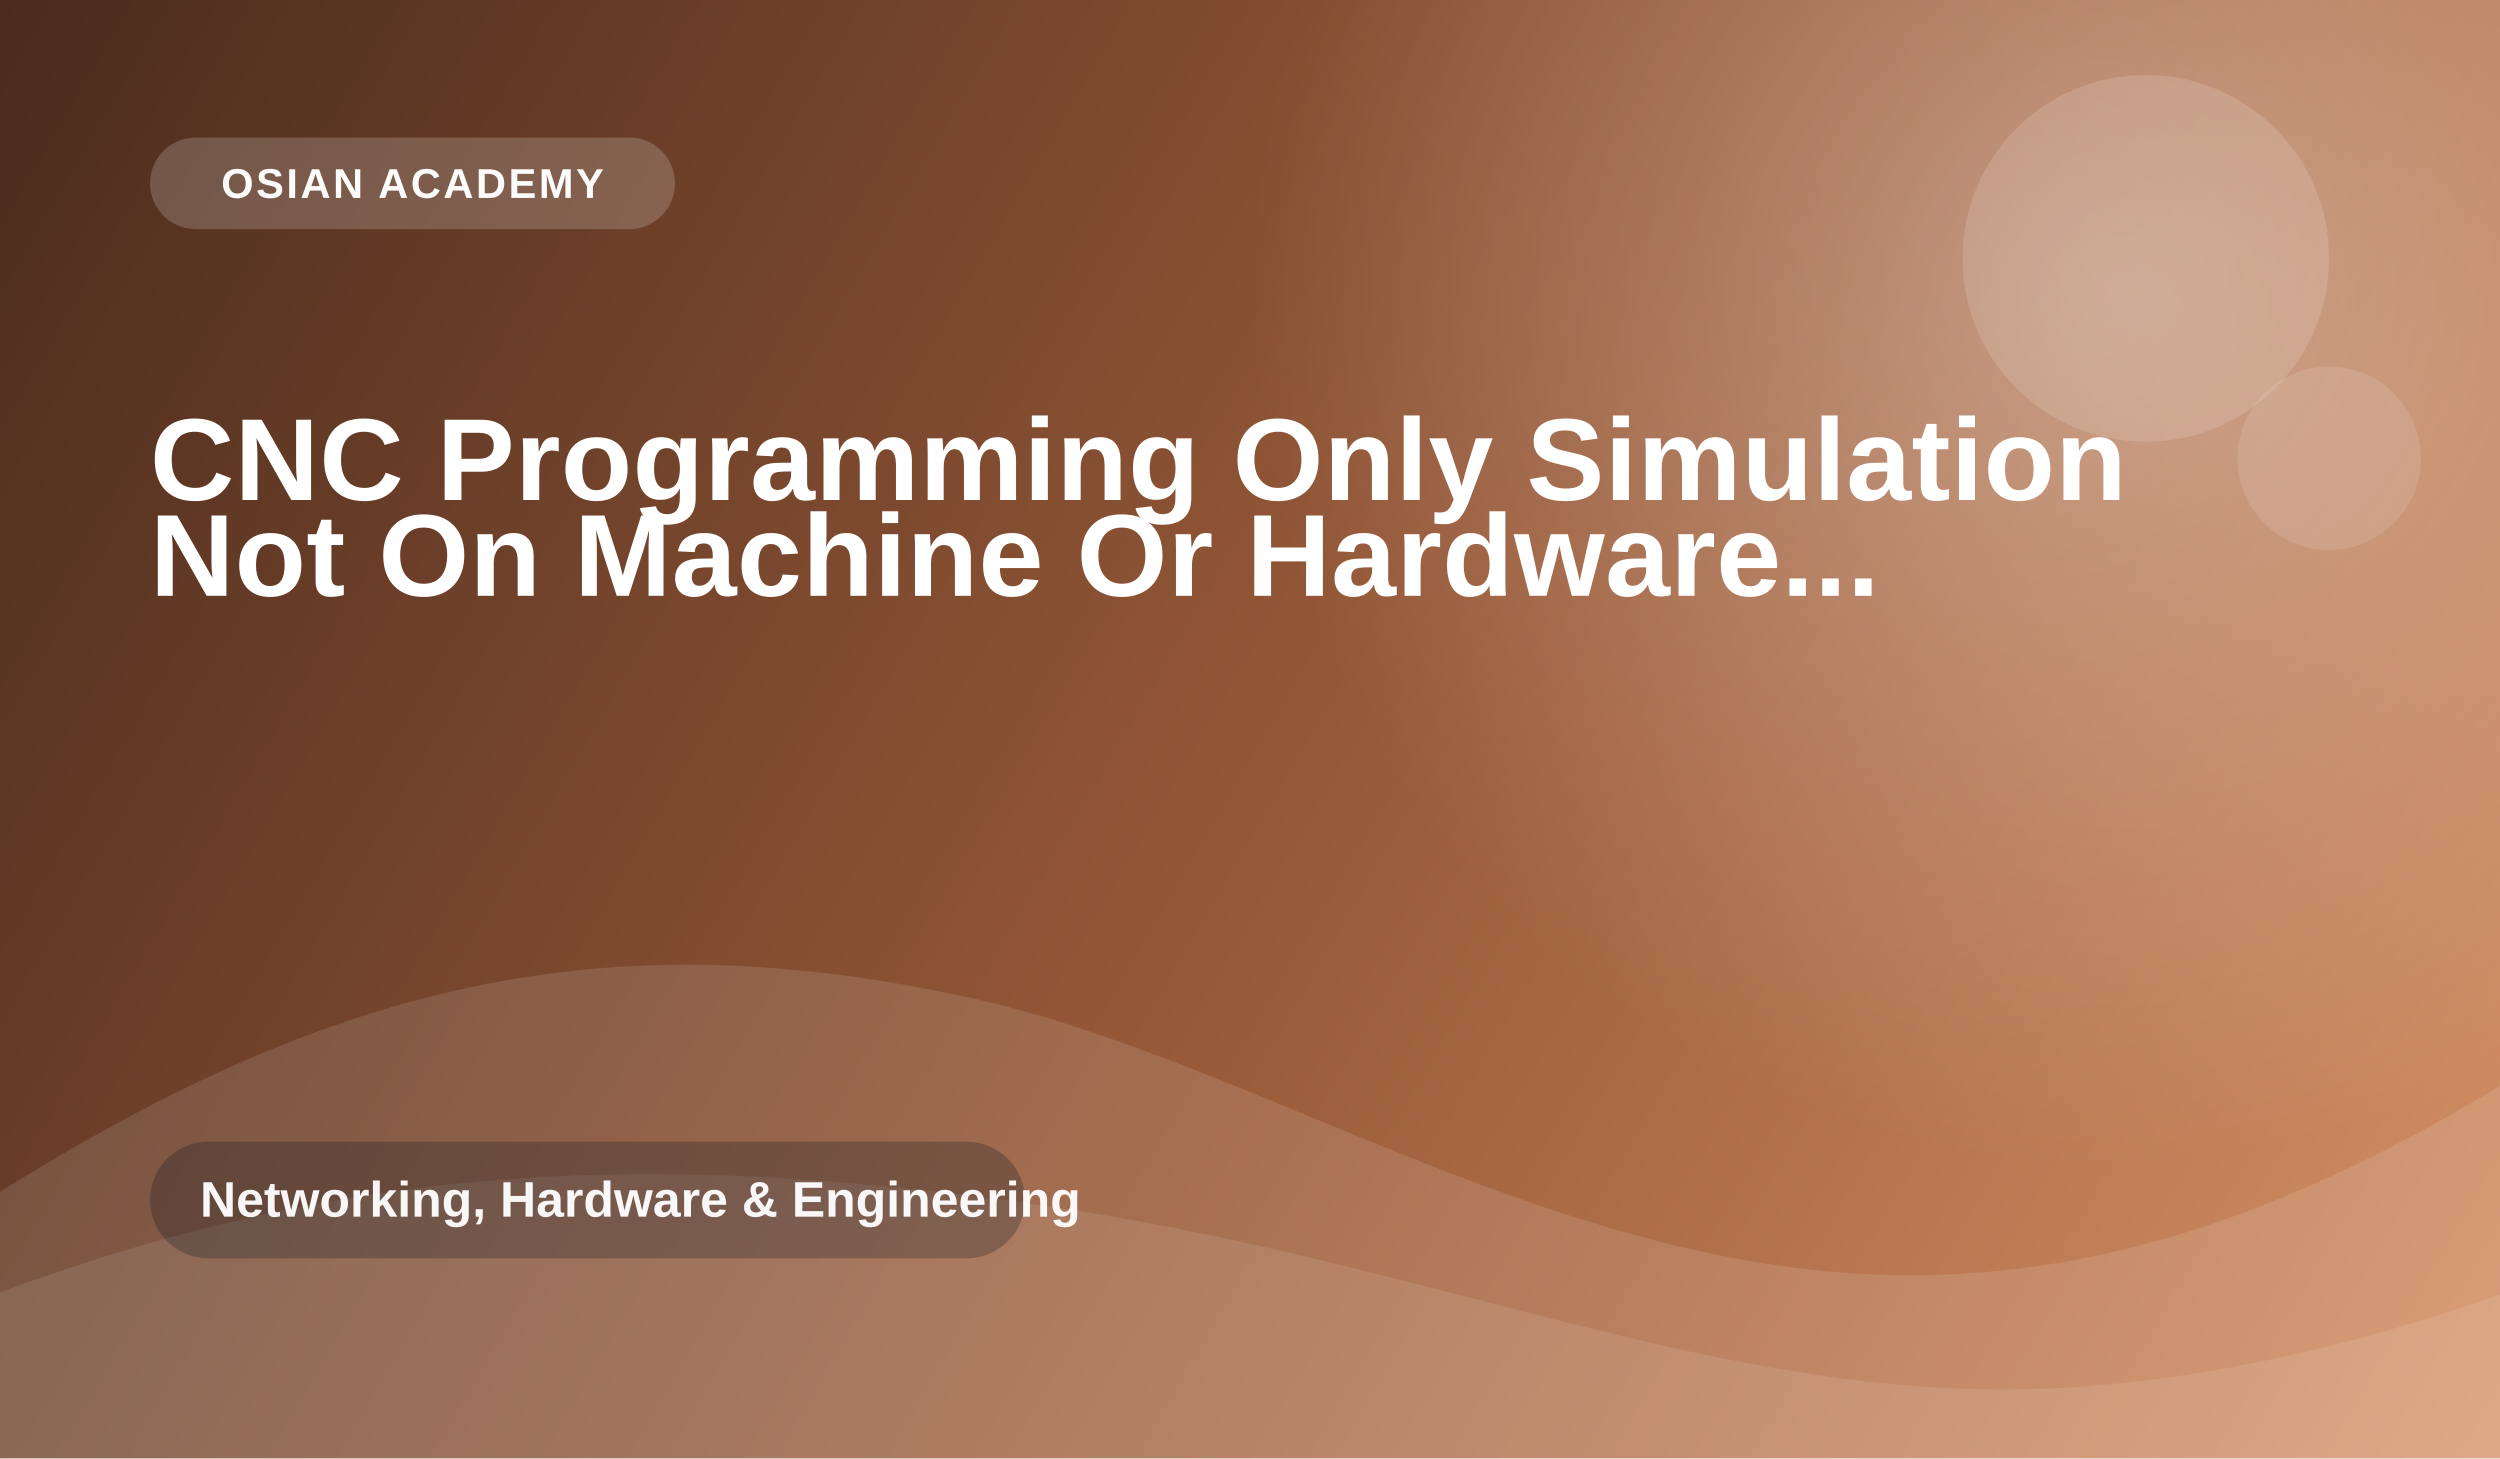
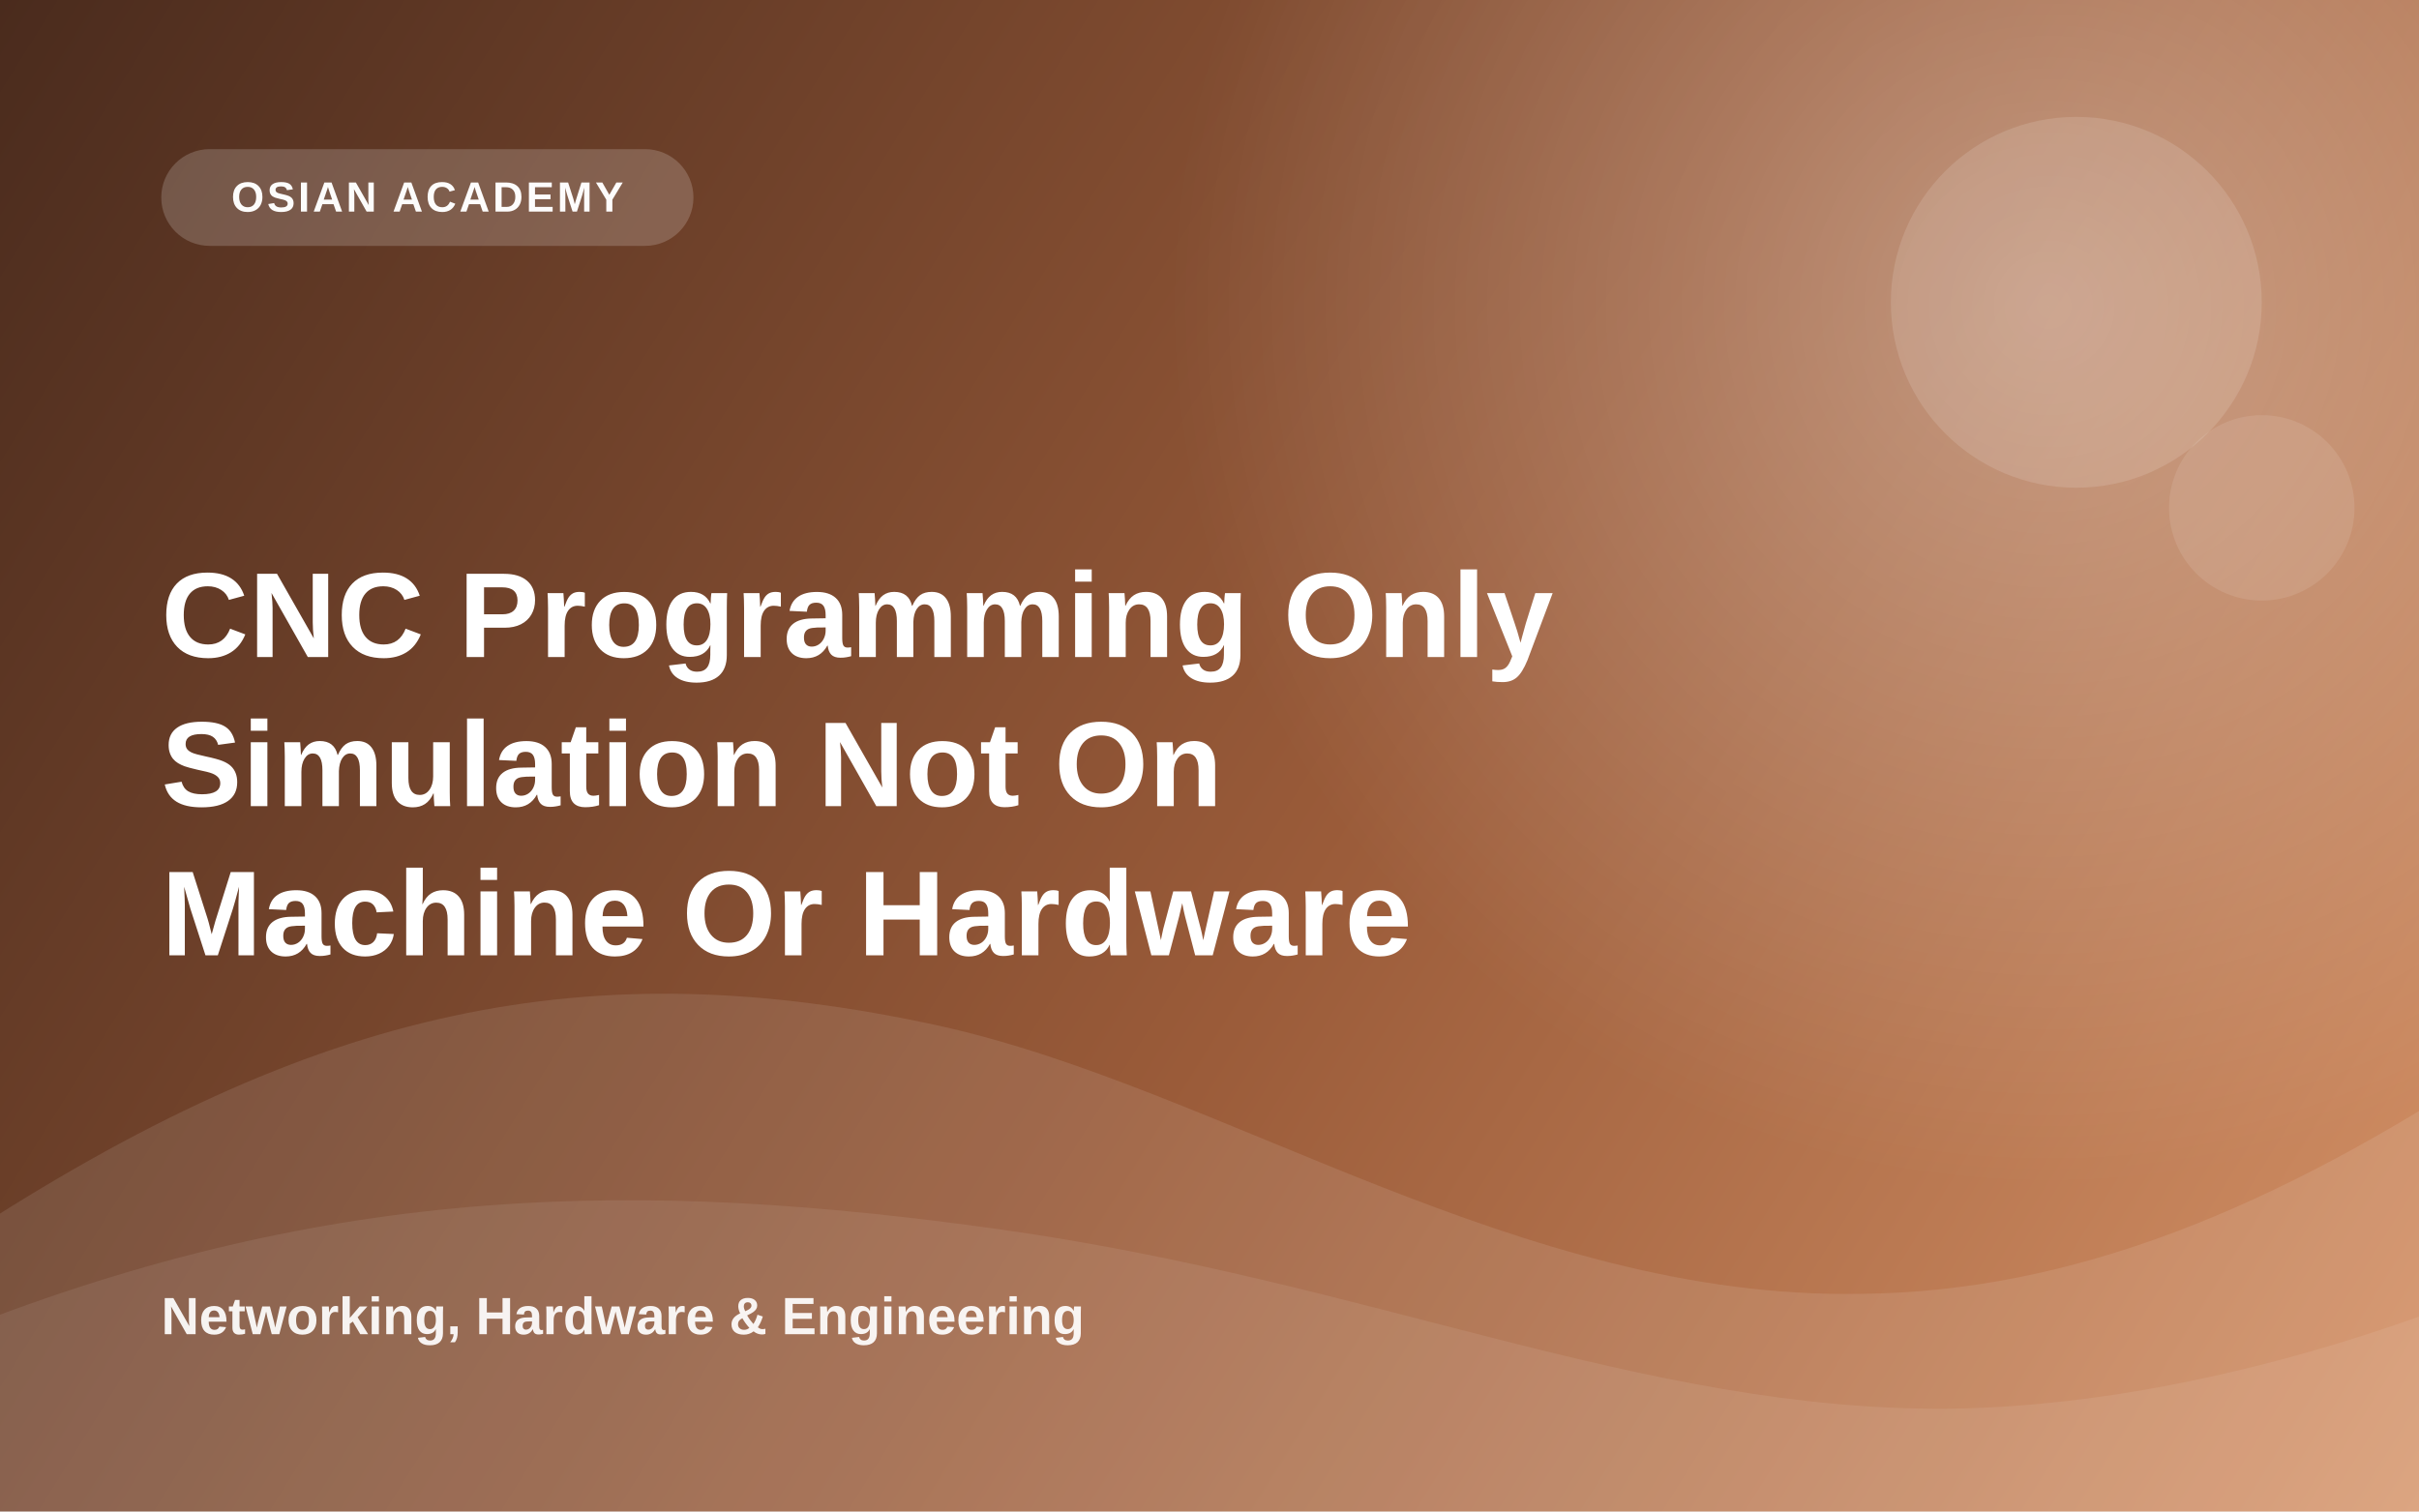
- <svg xmlns="http://www.w3.org/2000/svg" width="1200" height="700" viewBox="0 0 1200 700" role="img" aria-label="CNC Programming Only Simulation Not On Machine Or Hardware - Osian Academy">
+ <svg xmlns="http://www.w3.org/2000/svg" width="1200" height="750" viewBox="0 0 1200 750" role="img" aria-label="CNC Programming Only Simulation Not On Machine Or Hardware - Osian Academy">
  <defs>
-     <linearGradient id="bg" x1="0" y1="0" x2="1200" y2="700" gradientUnits="userSpaceOnUse">
+     <linearGradient id="bg" x1="0" y1="0" x2="1200" y2="750" gradientUnits="userSpaceOnUse">
      <stop offset="0" stop-color="#4A2B1D" />
      <stop offset="0.55" stop-color="#9A5B39" />
      <stop offset="1" stop-color="#D59267" />
    </linearGradient>
-     <radialGradient id="glow" cx="0" cy="0" r="1" gradientUnits="userSpaceOnUse" gradientTransform="translate(1020 140) rotate(135) scale(420 420)">
-       <stop stop-color="#FFFFFF" stop-opacity="0.35" />
+     <radialGradient id="glow" cx="0" cy="0" r="1" gradientUnits="userSpaceOnUse" gradientTransform="translate(1020 150) rotate(135) scale(440 440)">
+       <stop stop-color="#FFFFFF" stop-opacity="0.32" />
      <stop offset="1" stop-color="#FFFFFF" stop-opacity="0" />
    </radialGradient>
  </defs>
-   <rect width="1200" height="700" fill="url(#bg)" />
-   <rect width="1200" height="700" fill="url(#glow)" />
-   <path d="M-20 585C157 469 292 441 466 479C606 510 754 615 923 612C1028 611 1128 570 1240 496V760H-20V585Z" fill="#FFFFFF" fill-opacity="0.12" />
-   <path d="M-20 628C165 555 318 553 496 578C681 604 814 668 966 667C1055 666 1152 642 1240 606V760H-20V628Z" fill="#FFFFFF" fill-opacity="0.1" />
-   <rect x="72" y="66" width="252" height="44" rx="22" fill="#FFFFFF" fill-opacity="0.18" />
-   <text x="198" y="95" text-anchor="middle" fill="#FFFFFF" fill-opacity="0.98" font-family="Poppins,Segoe UI,Arial,sans-serif" font-size="20" font-weight="700" letter-spacing="1.2">OSIAN ACADEMY</text>
-   <text x="72" y="240" fill="#FFFFFF" font-family="Poppins,Segoe UI,Arial,sans-serif" font-size="56" font-weight="800" letter-spacing="0.2">
-     <tspan x="72" dy="0">CNC Programming Only Simulation</tspan>
-     <tspan x="72" dy="46">Not On Machine Or Hardware...</tspan>
+   <rect width="1200" height="750" fill="url(#bg)" />
+   <rect width="1200" height="750" fill="url(#glow)" />
+   <path d="M-20 615C157 499 292 471 466 509C606 540 754 645 923 642C1028 641 1128 600 1240 526V810H-20V615Z" fill="#FFFFFF" fill-opacity="0.1" />
+   <path d="M-20 660C165 587 318 585 496 610C681 636 814 700 966 699C1055 698 1152 674 1240 638V810H-20V660Z" fill="#FFFFFF" fill-opacity="0.08" />
+   <circle cx="1030" cy="150" r="92" fill="#FFFFFF" fill-opacity="0.13" />
+   <circle cx="1122" cy="252" r="46" fill="#FFFFFF" fill-opacity="0.1" />
+   <rect x="80" y="74" width="264" height="48" rx="24" fill="#FFFFFF" fill-opacity="0.18" />
+   <text x="212" y="105" text-anchor="middle" fill="#FFFFFF" fill-opacity="0.98" font-family="Poppins,Segoe UI,Arial,sans-serif" font-size="21" font-weight="700" letter-spacing="1.4">OSIAN ACADEMY</text>
+   <text x="80" y="326" fill="#FFFFFF" font-family="Poppins,Segoe UI,Arial,sans-serif" font-size="60" font-weight="800" letter-spacing="0.2">
+     <tspan x="80" dy="0">CNC Programming Only</tspan>
+     <tspan x="80" dy="74">Simulation Not On</tspan>
+     <tspan x="80" dy="74">Machine Or Hardware</tspan>
  </text>
-   <rect x="72" y="548" width="420" height="56" rx="28" fill="#0B1420" fill-opacity="0.26" />
-   <text x="96" y="584" fill="#FFFFFF" fill-opacity="0.95" font-family="Poppins,Segoe UI,Arial,sans-serif" font-size="24" font-weight="600">Networking, Hardware &amp; Engineering</text>
-   <circle cx="1030" cy="124" r="88" fill="#FFFFFF" fill-opacity="0.14" />
-   <circle cx="1118" cy="220" r="44" fill="#FFFFFF" fill-opacity="0.12" />
+   <text x="80" y="662" fill="#FFFFFF" fill-opacity="0.92" font-family="Poppins,Segoe UI,Arial,sans-serif" font-size="26" font-weight="600">Networking, Hardware &amp; Engineering</text>
</svg>
